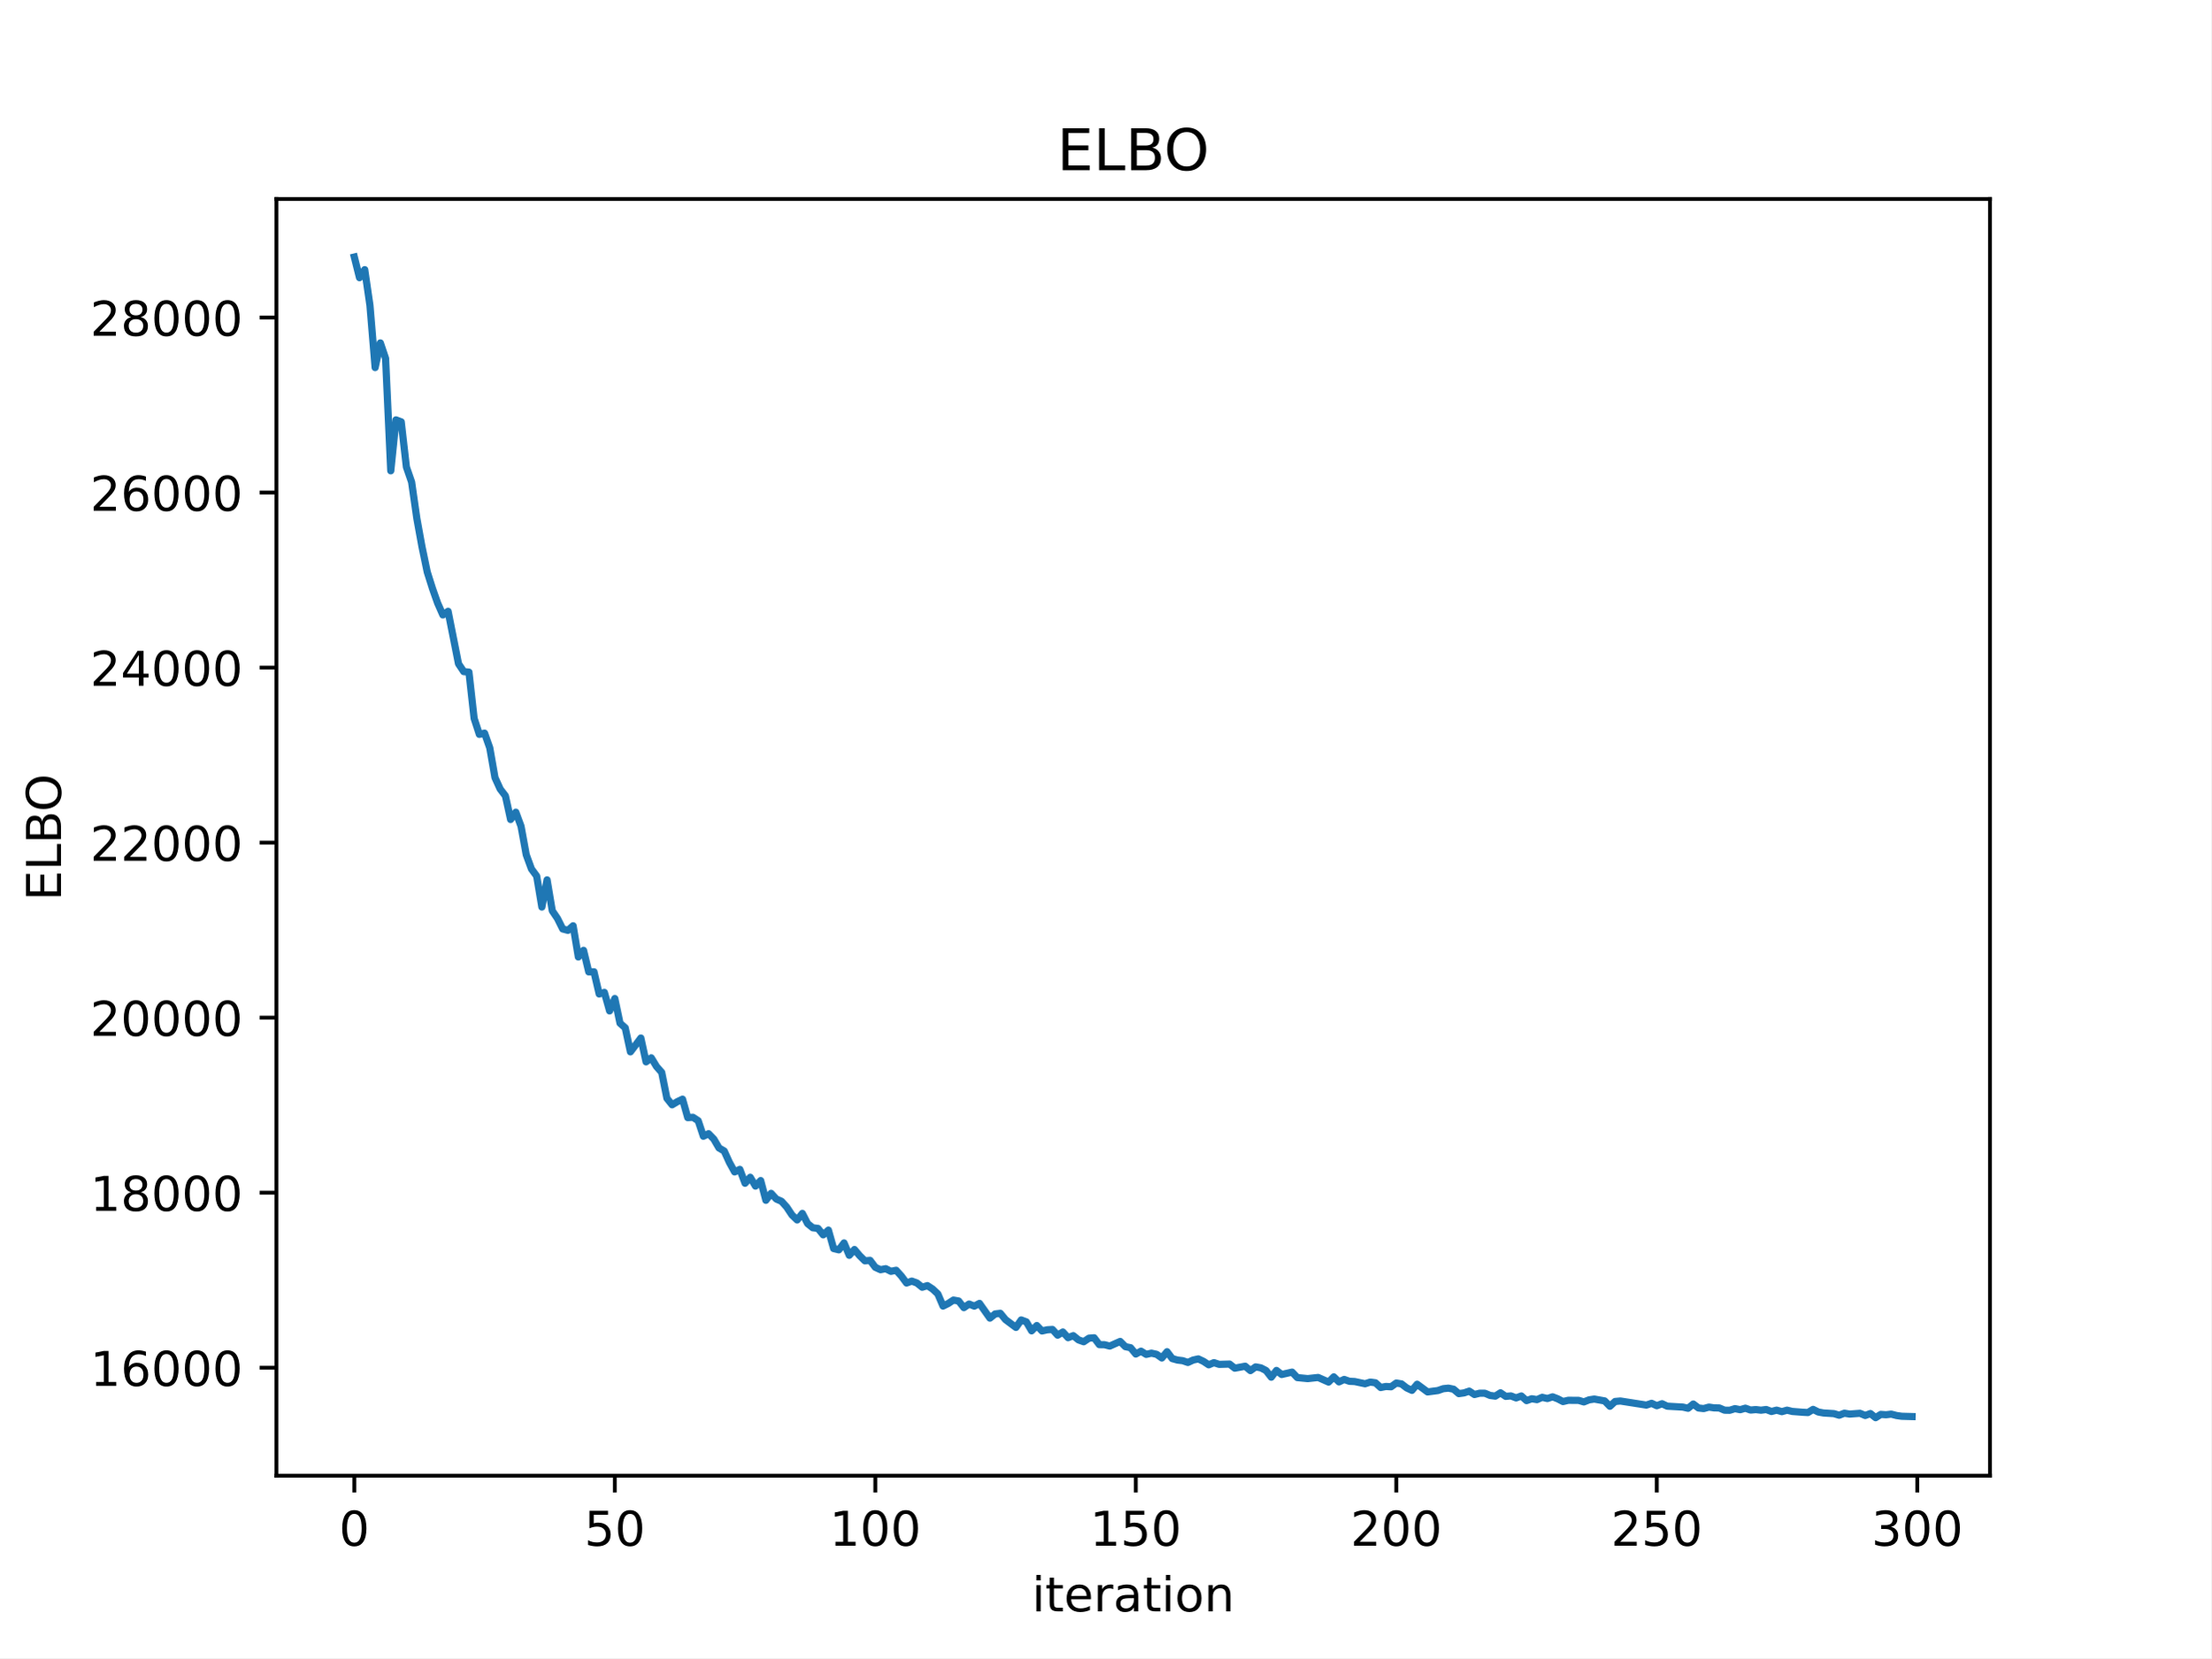
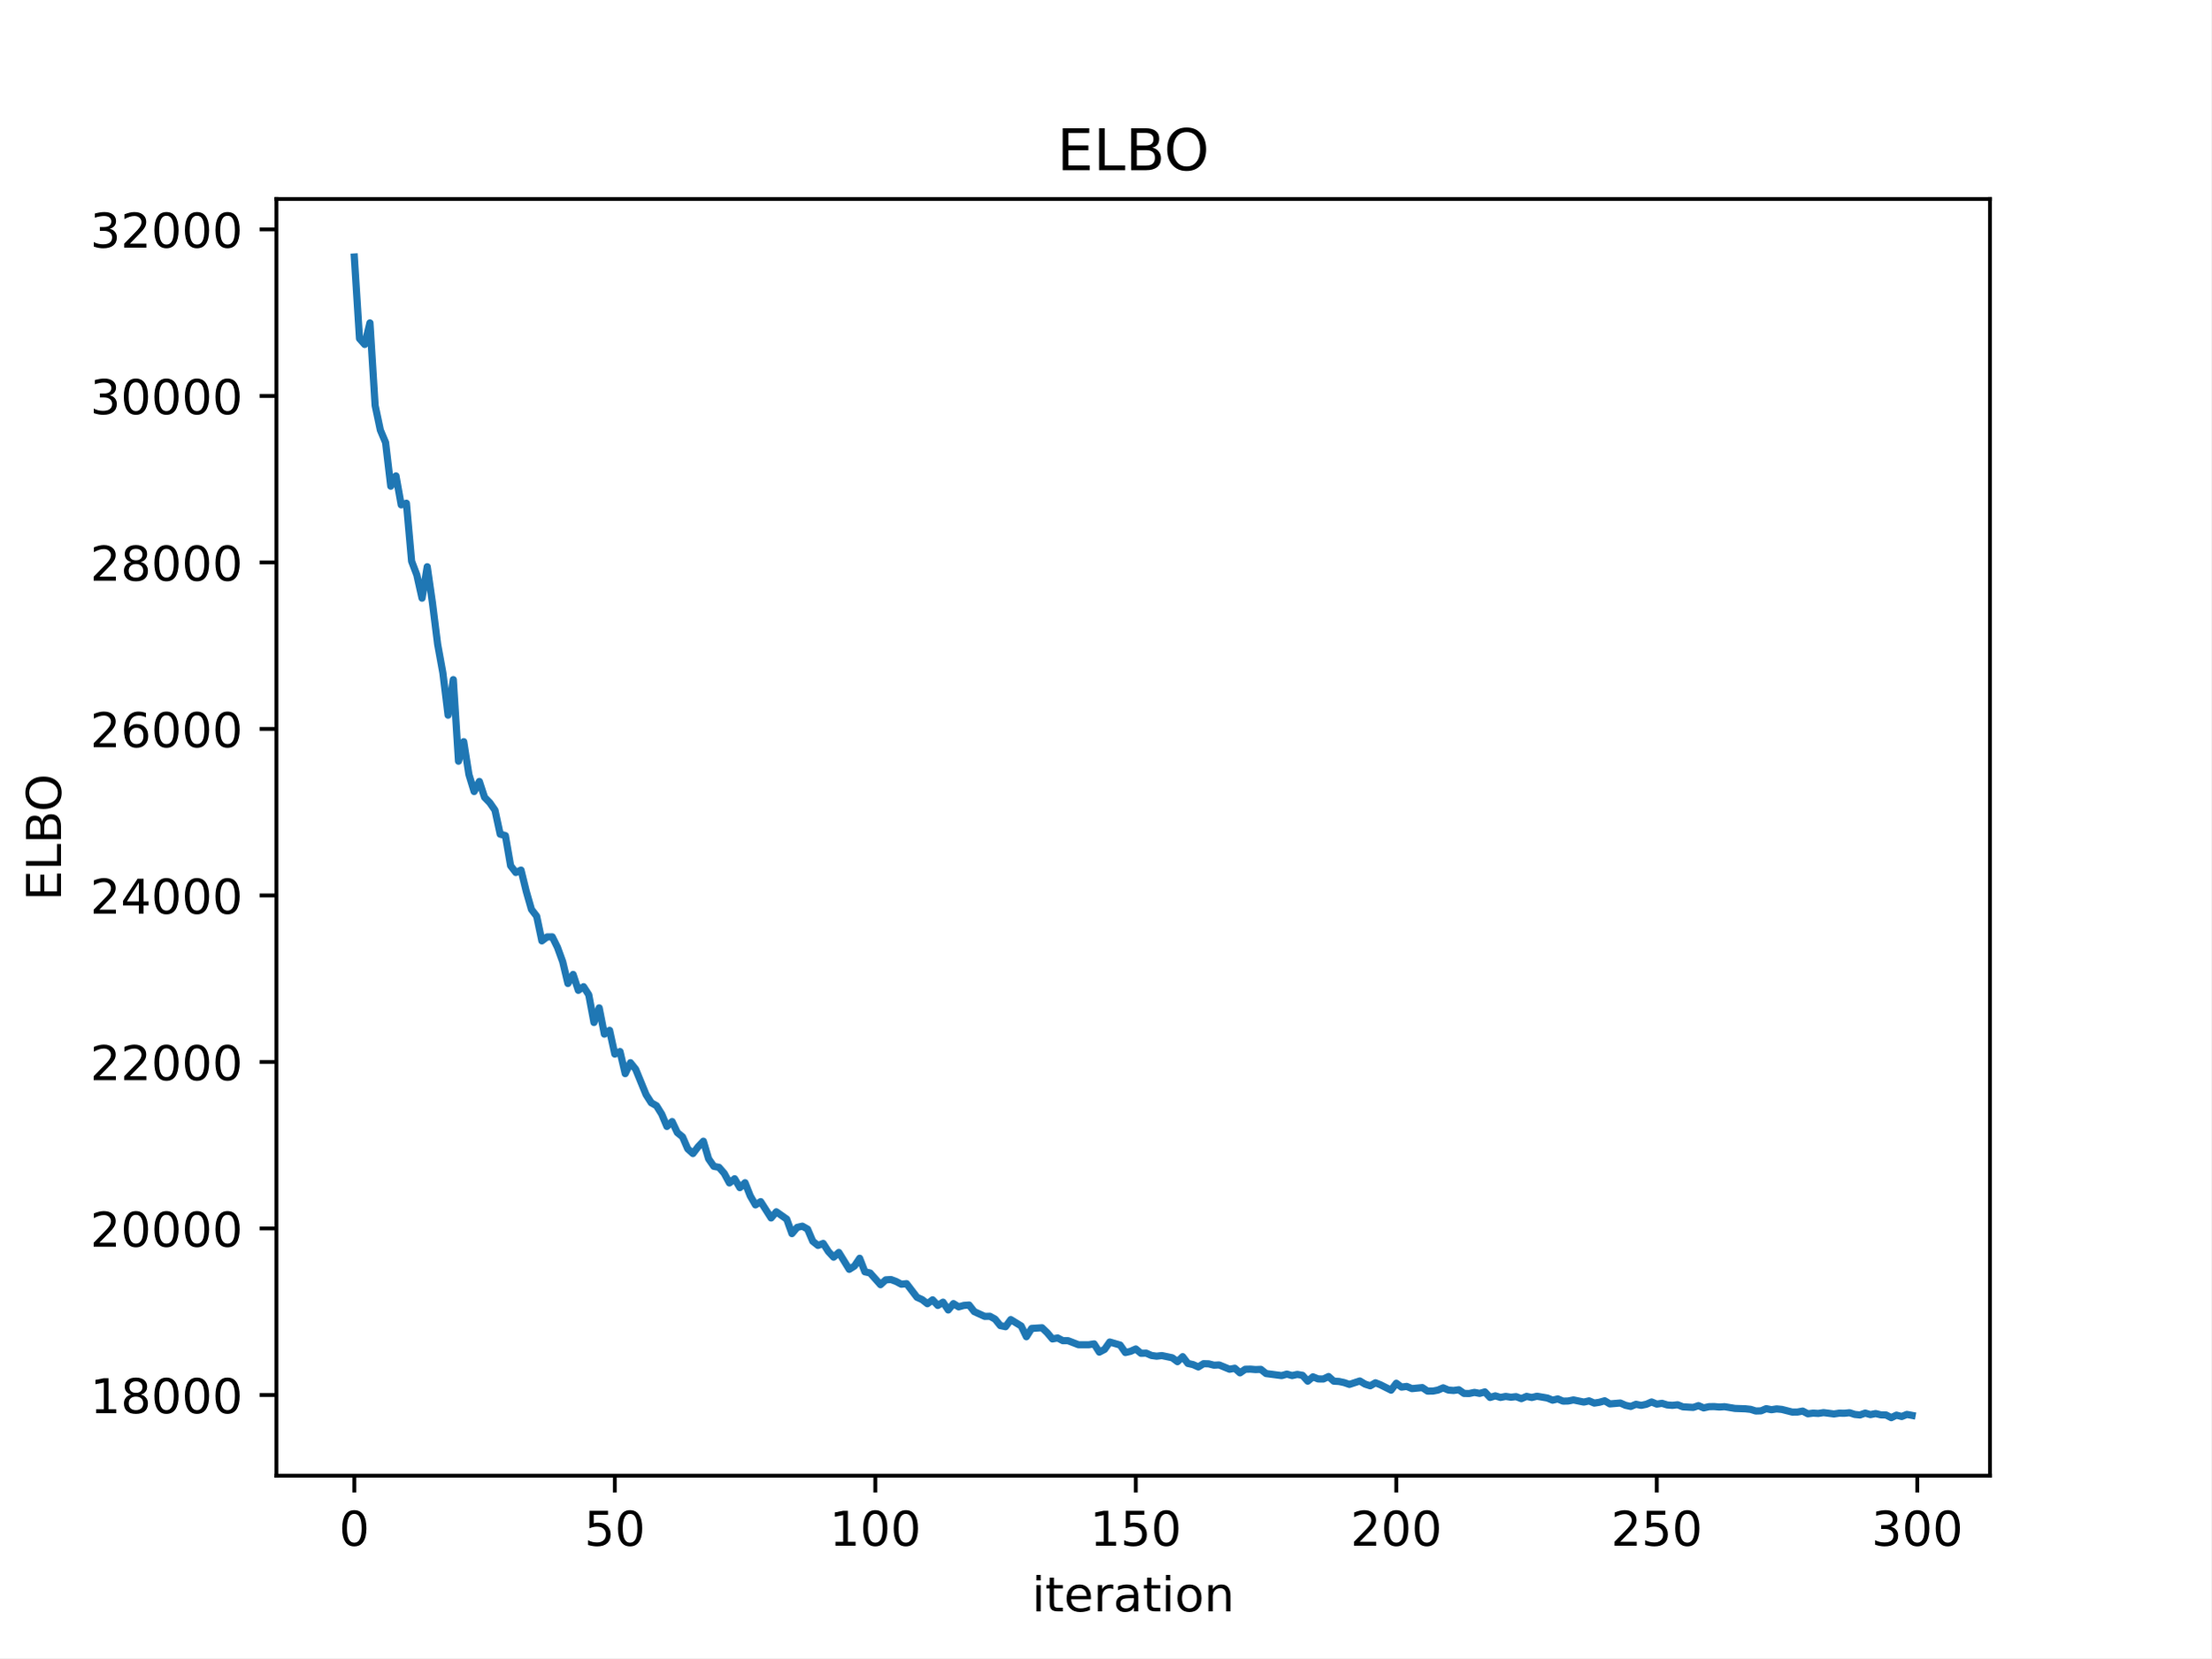
<svg xmlns="http://www.w3.org/2000/svg" xmlns:xlink="http://www.w3.org/1999/xlink" width="460.8pt" height="345.6pt" viewBox="0 0 460.8 345.6" version="1.1">
  <defs>
    <style type="text/css">*{stroke-linejoin: round; stroke-linecap: butt}</style>
  </defs>
  <g id="figure_1">
    <g id="patch_1">
      <path d="M 0 345.6  L 460.8 345.6  L 460.8 0  L 0 0  z " style="fill: #ffffff" />
    </g>
    <g id="axes_1">
      <g id="patch_2">
        <path d="M 57.6 307.584  L 414.72 307.584  L 414.72 41.472  L 57.6 41.472  z " style="fill: #ffffff" />
      </g>
      <g id="matplotlib.axis_1">
        <g id="xtick_1">
          <g id="line2d_1">
            <defs>
-               <path id="m153ab05775" d="M 0 0  L 0 3.5  " style="stroke: #000000; stroke-width: 0.8" />
+               <path id="maaac9c79ba" d="M 0 0  L 0 3.5  " style="stroke: #000000; stroke-width: 0.8" />
            </defs>
            <g>
-               <use xlink:href="#m153ab05775" x="73.833" y="307.584" style="stroke: #000000; stroke-width: 0.8" />
+               <use xlink:href="#maaac9c79ba" x="73.833" y="307.584" style="stroke: #000000; stroke-width: 0.8" />
            </g>
          </g>
          <g id="text_1">
            <g transform="translate(70.65148 322.1824) scale(0.1 -0.1)">
              <defs>
                <path id="DejaVuSans-30" d="M 2034 4250  Q 1547 4250 1301 3770  Q 1056 3291 1056 2328  Q 1056 1369 1301 889  Q 1547 409 2034 409  Q 2525 409 2770 889  Q 3016 1369 3016 2328  Q 3016 3291 2770 3770  Q 2525 4250 2034 4250  z M 2034 4750  Q 2819 4750 3233 4129  Q 3647 3509 3647 2328  Q 3647 1150 3233 529  Q 2819 -91 2034 -91  Q 1250 -91 836 529  Q 422 1150 422 2328  Q 422 3509 836 4129  Q 1250 4750 2034 4750  z " transform="scale(0.015625)" />
              </defs>
              <use xlink:href="#DejaVuSans-30" />
            </g>
          </g>
        </g>
        <g id="xtick_2">
          <g id="line2d_2">
            <g>
-               <use xlink:href="#m153ab05775" x="128.123" y="307.584" style="stroke: #000000; stroke-width: 0.8" />
+               <use xlink:href="#maaac9c79ba" x="128.123" y="307.584" style="stroke: #000000; stroke-width: 0.8" />
            </g>
          </g>
          <g id="text_2">
            <g transform="translate(121.7603 322.1824) scale(0.1 -0.1)">
              <defs>
                <path id="DejaVuSans-35" d="M 691 4666  L 3169 4666  L 3169 4134  L 1269 4134  L 1269 2991  Q 1406 3038 1543 3061  Q 1681 3084 1819 3084  Q 2600 3084 3056 2656  Q 3513 2228 3513 1497  Q 3513 744 3044 326  Q 2575 -91 1722 -91  Q 1428 -91 1123 -41  Q 819 9 494 109  L 494 744  Q 775 591 1075 516  Q 1375 441 1709 441  Q 2250 441 2565 725  Q 2881 1009 2881 1497  Q 2881 1984 2565 2268  Q 2250 2553 1709 2553  Q 1456 2553 1204 2497  Q 953 2441 691 2322  L 691 4666  z " transform="scale(0.015625)" />
              </defs>
              <use xlink:href="#DejaVuSans-35" />
              <use xlink:href="#DejaVuSans-30" transform="translate(63.62305 0)" />
            </g>
          </g>
        </g>
        <g id="xtick_3">
          <g id="line2d_3">
            <g>
-               <use xlink:href="#m153ab05775" x="182.413" y="307.584" style="stroke: #000000; stroke-width: 0.8" />
+               <use xlink:href="#maaac9c79ba" x="182.413" y="307.584" style="stroke: #000000; stroke-width: 0.8" />
            </g>
          </g>
          <g id="text_3">
            <g transform="translate(172.8691 322.1824) scale(0.1 -0.1)">
              <defs>
                <path id="DejaVuSans-31" d="M 794 531  L 1825 531  L 1825 4091  L 703 3866  L 703 4441  L 1819 4666  L 2450 4666  L 2450 531  L 3481 531  L 3481 0  L 794 0  L 794 531  z " transform="scale(0.015625)" />
              </defs>
              <use xlink:href="#DejaVuSans-31" />
              <use xlink:href="#DejaVuSans-30" transform="translate(63.62305 0)" />
              <use xlink:href="#DejaVuSans-30" transform="translate(127.2461 0)" />
            </g>
          </g>
        </g>
        <g id="xtick_4">
          <g id="line2d_4">
            <g>
-               <use xlink:href="#m153ab05775" x="236.703" y="307.584" style="stroke: #000000; stroke-width: 0.8" />
+               <use xlink:href="#maaac9c79ba" x="236.703" y="307.584" style="stroke: #000000; stroke-width: 0.8" />
            </g>
          </g>
          <g id="text_4">
            <g transform="translate(227.1592 322.1824) scale(0.1 -0.1)">
              <use xlink:href="#DejaVuSans-31" />
              <use xlink:href="#DejaVuSans-35" transform="translate(63.62305 0)" />
              <use xlink:href="#DejaVuSans-30" transform="translate(127.2461 0)" />
            </g>
          </g>
        </g>
        <g id="xtick_5">
          <g id="line2d_5">
            <g>
-               <use xlink:href="#m153ab05775" x="290.993" y="307.584" style="stroke: #000000; stroke-width: 0.8" />
+               <use xlink:href="#maaac9c79ba" x="290.993" y="307.584" style="stroke: #000000; stroke-width: 0.8" />
            </g>
          </g>
          <g id="text_5">
            <g transform="translate(281.4492 322.1824) scale(0.1 -0.1)">
              <defs>
                <path id="DejaVuSans-32" d="M 1228 531  L 3431 531  L 3431 0  L 469 0  L 469 531  Q 828 903 1448 1529  Q 2069 2156 2228 2338  Q 2531 2678 2651 2914  Q 2772 3150 2772 3378  Q 2772 3750 2511 3984  Q 2250 4219 1831 4219  Q 1534 4219 1204 4116  Q 875 4013 500 3803  L 500 4441  Q 881 4594 1212 4672  Q 1544 4750 1819 4750  Q 2544 4750 2975 4387  Q 3406 4025 3406 3419  Q 3406 3131 3298 2873  Q 3191 2616 2906 2266  Q 2828 2175 2409 1742  Q 1991 1309 1228 531  z " transform="scale(0.015625)" />
              </defs>
              <use xlink:href="#DejaVuSans-32" />
              <use xlink:href="#DejaVuSans-30" transform="translate(63.62305 0)" />
              <use xlink:href="#DejaVuSans-30" transform="translate(127.2461 0)" />
            </g>
          </g>
        </g>
        <g id="xtick_6">
          <g id="line2d_6">
            <g>
-               <use xlink:href="#m153ab05775" x="345.283" y="307.584" style="stroke: #000000; stroke-width: 0.8" />
+               <use xlink:href="#maaac9c79ba" x="345.283" y="307.584" style="stroke: #000000; stroke-width: 0.8" />
            </g>
          </g>
          <g id="text_6">
            <g transform="translate(335.7393 322.1824) scale(0.1 -0.1)">
              <use xlink:href="#DejaVuSans-32" />
              <use xlink:href="#DejaVuSans-35" transform="translate(63.62305 0)" />
              <use xlink:href="#DejaVuSans-30" transform="translate(127.2461 0)" />
            </g>
          </g>
        </g>
        <g id="xtick_7">
          <g id="line2d_7">
            <g>
-               <use xlink:href="#m153ab05775" x="399.573" y="307.584" style="stroke: #000000; stroke-width: 0.8" />
+               <use xlink:href="#maaac9c79ba" x="399.573" y="307.584" style="stroke: #000000; stroke-width: 0.8" />
            </g>
          </g>
          <g id="text_7">
            <g transform="translate(390.0293 322.1824) scale(0.1 -0.1)">
              <defs>
                <path id="DejaVuSans-33" d="M 2597 2516  Q 3050 2419 3304 2112  Q 3559 1806 3559 1356  Q 3559 666 3084 287  Q 2609 -91 1734 -91  Q 1441 -91 1130 -33  Q 819 25 488 141  L 488 750  Q 750 597 1062 519  Q 1375 441 1716 441  Q 2309 441 2620 675  Q 2931 909 2931 1356  Q 2931 1769 2642 2001  Q 2353 2234 1838 2234  L 1294 2234  L 1294 2753  L 1863 2753  Q 2328 2753 2575 2939  Q 2822 3125 2822 3475  Q 2822 3834 2567 4026  Q 2313 4219 1838 4219  Q 1578 4219 1281 4162  Q 984 4106 628 3988  L 628 4550  Q 988 4650 1302 4700  Q 1616 4750 1894 4750  Q 2613 4750 3031 4423  Q 3450 4097 3450 3541  Q 3450 3153 3228 2886  Q 3006 2619 2597 2516  z " transform="scale(0.015625)" />
              </defs>
              <use xlink:href="#DejaVuSans-33" />
              <use xlink:href="#DejaVuSans-30" transform="translate(63.62305 0)" />
              <use xlink:href="#DejaVuSans-30" transform="translate(127.2461 0)" />
            </g>
          </g>
        </g>
        <g id="text_8">
          <g transform="translate(215.0373 335.8606) scale(0.1 -0.1)">
            <defs>
              <path id="DejaVuSans-69" d="M 603 3500  L 1178 3500  L 1178 0  L 603 0  L 603 3500  z M 603 4863  L 1178 4863  L 1178 4134  L 603 4134  L 603 4863  z " transform="scale(0.015625)" />
              <path id="DejaVuSans-74" d="M 1172 4494  L 1172 3500  L 2356 3500  L 2356 3053  L 1172 3053  L 1172 1153  Q 1172 725 1289 603  Q 1406 481 1766 481  L 2356 481  L 2356 0  L 1766 0  Q 1100 0 847 248  Q 594 497 594 1153  L 594 3053  L 172 3053  L 172 3500  L 594 3500  L 594 4494  L 1172 4494  z " transform="scale(0.015625)" />
              <path id="DejaVuSans-65" d="M 3597 1894  L 3597 1613  L 953 1613  Q 991 1019 1311 708  Q 1631 397 2203 397  Q 2534 397 2845 478  Q 3156 559 3463 722  L 3463 178  Q 3153 47 2828 -22  Q 2503 -91 2169 -91  Q 1331 -91 842 396  Q 353 884 353 1716  Q 353 2575 817 3079  Q 1281 3584 2069 3584  Q 2775 3584 3186 3129  Q 3597 2675 3597 1894  z M 3022 2063  Q 3016 2534 2758 2815  Q 2500 3097 2075 3097  Q 1594 3097 1305 2825  Q 1016 2553 972 2059  L 3022 2063  z " transform="scale(0.015625)" />
              <path id="DejaVuSans-72" d="M 2631 2963  Q 2534 3019 2420 3045  Q 2306 3072 2169 3072  Q 1681 3072 1420 2755  Q 1159 2438 1159 1844  L 1159 0  L 581 0  L 581 3500  L 1159 3500  L 1159 2956  Q 1341 3275 1631 3429  Q 1922 3584 2338 3584  Q 2397 3584 2469 3576  Q 2541 3569 2628 3553  L 2631 2963  z " transform="scale(0.015625)" />
              <path id="DejaVuSans-61" d="M 2194 1759  Q 1497 1759 1228 1600  Q 959 1441 959 1056  Q 959 750 1161 570  Q 1363 391 1709 391  Q 2188 391 2477 730  Q 2766 1069 2766 1631  L 2766 1759  L 2194 1759  z M 3341 1997  L 3341 0  L 2766 0  L 2766 531  Q 2569 213 2275 61  Q 1981 -91 1556 -91  Q 1019 -91 701 211  Q 384 513 384 1019  Q 384 1609 779 1909  Q 1175 2209 1959 2209  L 2766 2209  L 2766 2266  Q 2766 2663 2505 2880  Q 2244 3097 1772 3097  Q 1472 3097 1187 3025  Q 903 2953 641 2809  L 641 3341  Q 956 3463 1253 3523  Q 1550 3584 1831 3584  Q 2591 3584 2966 3190  Q 3341 2797 3341 1997  z " transform="scale(0.015625)" />
              <path id="DejaVuSans-6f" d="M 1959 3097  Q 1497 3097 1228 2736  Q 959 2375 959 1747  Q 959 1119 1226 758  Q 1494 397 1959 397  Q 2419 397 2687 759  Q 2956 1122 2956 1747  Q 2956 2369 2687 2733  Q 2419 3097 1959 3097  z M 1959 3584  Q 2709 3584 3137 3096  Q 3566 2609 3566 1747  Q 3566 888 3137 398  Q 2709 -91 1959 -91  Q 1206 -91 779 398  Q 353 888 353 1747  Q 353 2609 779 3096  Q 1206 3584 1959 3584  z " transform="scale(0.015625)" />
              <path id="DejaVuSans-6e" d="M 3513 2113  L 3513 0  L 2938 0  L 2938 2094  Q 2938 2591 2744 2837  Q 2550 3084 2163 3084  Q 1697 3084 1428 2787  Q 1159 2491 1159 1978  L 1159 0  L 581 0  L 581 3500  L 1159 3500  L 1159 2956  Q 1366 3272 1645 3428  Q 1925 3584 2291 3584  Q 2894 3584 3203 3211  Q 3513 2838 3513 2113  z " transform="scale(0.015625)" />
            </defs>
            <use xlink:href="#DejaVuSans-69" />
            <use xlink:href="#DejaVuSans-74" transform="translate(27.7832 0)" />
            <use xlink:href="#DejaVuSans-65" transform="translate(66.99219 0)" />
            <use xlink:href="#DejaVuSans-72" transform="translate(128.5156 0)" />
            <use xlink:href="#DejaVuSans-61" transform="translate(169.6289 0)" />
            <use xlink:href="#DejaVuSans-74" transform="translate(230.9082 0)" />
            <use xlink:href="#DejaVuSans-69" transform="translate(270.1172 0)" />
            <use xlink:href="#DejaVuSans-6f" transform="translate(297.9004 0)" />
            <use xlink:href="#DejaVuSans-6e" transform="translate(359.082 0)" />
          </g>
        </g>
      </g>
      <g id="matplotlib.axis_2">
        <g id="ytick_1">
          <g id="line2d_8">
            <defs>
-               <path id="md182353253" d="M 0 0  L -3.5 0  " style="stroke: #000000; stroke-width: 0.8" />
+               <path id="me47d773e13" d="M 0 0  L -3.5 0  " style="stroke: #000000; stroke-width: 0.8" />
            </defs>
            <g>
-               <use xlink:href="#md182353253" x="57.6" y="285.071" style="stroke: #000000; stroke-width: 0.8" />
+               <use xlink:href="#me47d773e13" x="57.6" y="290.761" style="stroke: #000000; stroke-width: 0.8" />
            </g>
          </g>
          <g id="text_9">
-             <g transform="translate(18.7875 288.8707) scale(0.1 -0.1)">
-               <defs>
-                 <path id="DejaVuSans-36" d="M 2113 2584  Q 1688 2584 1439 2293  Q 1191 2003 1191 1497  Q 1191 994 1439 701  Q 1688 409 2113 409  Q 2538 409 2786 701  Q 3034 994 3034 1497  Q 3034 2003 2786 2293  Q 2538 2584 2113 2584  z M 3366 4563  L 3366 3988  Q 3128 4100 2886 4159  Q 2644 4219 2406 4219  Q 1781 4219 1451 3797  Q 1122 3375 1075 2522  Q 1259 2794 1537 2939  Q 1816 3084 2150 3084  Q 2853 3084 3261 2657  Q 3669 2231 3669 1497  Q 3669 778 3244 343  Q 2819 -91 2113 -91  Q 1303 -91 875 529  Q 447 1150 447 2328  Q 447 3434 972 4092  Q 1497 4750 2381 4750  Q 2619 4750 2861 4703  Q 3103 4656 3366 4563  z " transform="scale(0.015625)" />
+             <g transform="translate(18.7875 294.5606) scale(0.1 -0.1)">
+               <defs>
+                 <path id="DejaVuSans-38" d="M 2034 2216  Q 1584 2216 1326 1975  Q 1069 1734 1069 1313  Q 1069 891 1326 650  Q 1584 409 2034 409  Q 2484 409 2743 651  Q 3003 894 3003 1313  Q 3003 1734 2745 1975  Q 2488 2216 2034 2216  z M 1403 2484  Q 997 2584 770 2862  Q 544 3141 544 3541  Q 544 4100 942 4425  Q 1341 4750 2034 4750  Q 2731 4750 3128 4425  Q 3525 4100 3525 3541  Q 3525 3141 3298 2862  Q 3072 2584 2669 2484  Q 3125 2378 3379 2068  Q 3634 1759 3634 1313  Q 3634 634 3220 271  Q 2806 -91 2034 -91  Q 1263 -91 848 271  Q 434 634 434 1313  Q 434 1759 690 2068  Q 947 2378 1403 2484  z M 1172 3481  Q 1172 3119 1398 2916  Q 1625 2713 2034 2713  Q 2441 2713 2670 2916  Q 2900 3119 2900 3481  Q 2900 3844 2670 4047  Q 2441 4250 2034 4250  Q 1625 4250 1398 4047  Q 1172 3844 1172 3481  z " transform="scale(0.015625)" />
              </defs>
              <use xlink:href="#DejaVuSans-31" />
-               <use xlink:href="#DejaVuSans-36" transform="translate(63.62305 0)" />
+               <use xlink:href="#DejaVuSans-38" transform="translate(63.62305 0)" />
              <use xlink:href="#DejaVuSans-30" transform="translate(127.2461 0)" />
              <use xlink:href="#DejaVuSans-30" transform="translate(190.8691 0)" />
              <use xlink:href="#DejaVuSans-30" transform="translate(254.4922 0)" />
            </g>
          </g>
        </g>
        <g id="ytick_2">
          <g id="line2d_9">
            <g>
-               <use xlink:href="#md182353253" x="57.6" y="248.588" style="stroke: #000000; stroke-width: 0.8" />
+               <use xlink:href="#me47d773e13" x="57.6" y="256.054" style="stroke: #000000; stroke-width: 0.8" />
            </g>
          </g>
          <g id="text_10">
-             <g transform="translate(18.7875 252.3875) scale(0.1 -0.1)">
-               <defs>
-                 <path id="DejaVuSans-38" d="M 2034 2216  Q 1584 2216 1326 1975  Q 1069 1734 1069 1313  Q 1069 891 1326 650  Q 1584 409 2034 409  Q 2484 409 2743 651  Q 3003 894 3003 1313  Q 3003 1734 2745 1975  Q 2488 2216 2034 2216  z M 1403 2484  Q 997 2584 770 2862  Q 544 3141 544 3541  Q 544 4100 942 4425  Q 1341 4750 2034 4750  Q 2731 4750 3128 4425  Q 3525 4100 3525 3541  Q 3525 3141 3298 2862  Q 3072 2584 2669 2484  Q 3125 2378 3379 2068  Q 3634 1759 3634 1313  Q 3634 634 3220 271  Q 2806 -91 2034 -91  Q 1263 -91 848 271  Q 434 634 434 1313  Q 434 1759 690 2068  Q 947 2378 1403 2484  z M 1172 3481  Q 1172 3119 1398 2916  Q 1625 2713 2034 2713  Q 2441 2713 2670 2916  Q 2900 3119 2900 3481  Q 2900 3844 2670 4047  Q 2441 4250 2034 4250  Q 1625 4250 1398 4047  Q 1172 3844 1172 3481  z " transform="scale(0.015625)" />
-               </defs>
-               <use xlink:href="#DejaVuSans-31" />
-               <use xlink:href="#DejaVuSans-38" transform="translate(63.62305 0)" />
+             <g transform="translate(18.7875 259.853) scale(0.1 -0.1)">
+               <use xlink:href="#DejaVuSans-32" />
+               <use xlink:href="#DejaVuSans-30" transform="translate(63.62305 0)" />
              <use xlink:href="#DejaVuSans-30" transform="translate(127.2461 0)" />
              <use xlink:href="#DejaVuSans-30" transform="translate(190.8691 0)" />
              <use xlink:href="#DejaVuSans-30" transform="translate(254.4922 0)" />
            </g>
          </g>
        </g>
        <g id="ytick_3">
          <g id="line2d_10">
            <g>
-               <use xlink:href="#md182353253" x="57.6" y="212.105" style="stroke: #000000; stroke-width: 0.8" />
+               <use xlink:href="#me47d773e13" x="57.6" y="221.346" style="stroke: #000000; stroke-width: 0.8" />
            </g>
          </g>
          <g id="text_11">
-             <g transform="translate(18.7875 215.9043) scale(0.1 -0.1)">
-               <use xlink:href="#DejaVuSans-32" />
-               <use xlink:href="#DejaVuSans-30" transform="translate(63.62305 0)" />
+             <g transform="translate(18.7875 225.1455) scale(0.1 -0.1)">
+               <use xlink:href="#DejaVuSans-32" />
+               <use xlink:href="#DejaVuSans-32" transform="translate(63.62305 0)" />
              <use xlink:href="#DejaVuSans-30" transform="translate(127.2461 0)" />
              <use xlink:href="#DejaVuSans-30" transform="translate(190.8691 0)" />
              <use xlink:href="#DejaVuSans-30" transform="translate(254.4922 0)" />
            </g>
          </g>
        </g>
        <g id="ytick_4">
          <g id="line2d_11">
            <g>
-               <use xlink:href="#md182353253" x="57.6" y="175.622" style="stroke: #000000; stroke-width: 0.8" />
+               <use xlink:href="#me47d773e13" x="57.6" y="186.639" style="stroke: #000000; stroke-width: 0.8" />
            </g>
          </g>
          <g id="text_12">
-             <g transform="translate(18.7875 179.4211) scale(0.1 -0.1)">
-               <use xlink:href="#DejaVuSans-32" />
-               <use xlink:href="#DejaVuSans-32" transform="translate(63.62305 0)" />
+             <g transform="translate(18.7875 190.4379) scale(0.1 -0.1)">
+               <defs>
+                 <path id="DejaVuSans-34" d="M 2419 4116  L 825 1625  L 2419 1625  L 2419 4116  z M 2253 4666  L 3047 4666  L 3047 1625  L 3713 1625  L 3713 1100  L 3047 1100  L 3047 0  L 2419 0  L 2419 1100  L 313 1100  L 313 1709  L 2253 4666  z " transform="scale(0.015625)" />
+               </defs>
+               <use xlink:href="#DejaVuSans-32" />
+               <use xlink:href="#DejaVuSans-34" transform="translate(63.62305 0)" />
              <use xlink:href="#DejaVuSans-30" transform="translate(127.2461 0)" />
              <use xlink:href="#DejaVuSans-30" transform="translate(190.8691 0)" />
              <use xlink:href="#DejaVuSans-30" transform="translate(254.4922 0)" />
            </g>
          </g>
        </g>
        <g id="ytick_5">
          <g id="line2d_12">
            <g>
-               <use xlink:href="#md182353253" x="57.6" y="139.139" style="stroke: #000000; stroke-width: 0.8" />
+               <use xlink:href="#me47d773e13" x="57.6" y="151.931" style="stroke: #000000; stroke-width: 0.8" />
            </g>
          </g>
          <g id="text_13">
-             <g transform="translate(18.7875 142.9379) scale(0.1 -0.1)">
-               <defs>
-                 <path id="DejaVuSans-34" d="M 2419 4116  L 825 1625  L 2419 1625  L 2419 4116  z M 2253 4666  L 3047 4666  L 3047 1625  L 3713 1625  L 3713 1100  L 3047 1100  L 3047 0  L 2419 0  L 2419 1100  L 313 1100  L 313 1709  L 2253 4666  z " transform="scale(0.015625)" />
-               </defs>
-               <use xlink:href="#DejaVuSans-32" />
-               <use xlink:href="#DejaVuSans-34" transform="translate(63.62305 0)" />
+             <g transform="translate(18.7875 155.7304) scale(0.1 -0.1)">
+               <defs>
+                 <path id="DejaVuSans-36" d="M 2113 2584  Q 1688 2584 1439 2293  Q 1191 2003 1191 1497  Q 1191 994 1439 701  Q 1688 409 2113 409  Q 2538 409 2786 701  Q 3034 994 3034 1497  Q 3034 2003 2786 2293  Q 2538 2584 2113 2584  z M 3366 4563  L 3366 3988  Q 3128 4100 2886 4159  Q 2644 4219 2406 4219  Q 1781 4219 1451 3797  Q 1122 3375 1075 2522  Q 1259 2794 1537 2939  Q 1816 3084 2150 3084  Q 2853 3084 3261 2657  Q 3669 2231 3669 1497  Q 3669 778 3244 343  Q 2819 -91 2113 -91  Q 1303 -91 875 529  Q 447 1150 447 2328  Q 447 3434 972 4092  Q 1497 4750 2381 4750  Q 2619 4750 2861 4703  Q 3103 4656 3366 4563  z " transform="scale(0.015625)" />
+               </defs>
+               <use xlink:href="#DejaVuSans-32" />
+               <use xlink:href="#DejaVuSans-36" transform="translate(63.62305 0)" />
              <use xlink:href="#DejaVuSans-30" transform="translate(127.2461 0)" />
              <use xlink:href="#DejaVuSans-30" transform="translate(190.8691 0)" />
              <use xlink:href="#DejaVuSans-30" transform="translate(254.4922 0)" />
            </g>
          </g>
        </g>
        <g id="ytick_6">
          <g id="line2d_13">
            <g>
-               <use xlink:href="#md182353253" x="57.6" y="102.655" style="stroke: #000000; stroke-width: 0.8" />
+               <use xlink:href="#me47d773e13" x="57.6" y="117.224" style="stroke: #000000; stroke-width: 0.8" />
            </g>
          </g>
          <g id="text_14">
-             <g transform="translate(18.7875 106.4547) scale(0.1 -0.1)">
-               <use xlink:href="#DejaVuSans-32" />
-               <use xlink:href="#DejaVuSans-36" transform="translate(63.62305 0)" />
+             <g transform="translate(18.7875 121.0228) scale(0.1 -0.1)">
+               <use xlink:href="#DejaVuSans-32" />
+               <use xlink:href="#DejaVuSans-38" transform="translate(63.62305 0)" />
              <use xlink:href="#DejaVuSans-30" transform="translate(127.2461 0)" />
              <use xlink:href="#DejaVuSans-30" transform="translate(190.8691 0)" />
              <use xlink:href="#DejaVuSans-30" transform="translate(254.4922 0)" />
            </g>
          </g>
        </g>
        <g id="ytick_7">
          <g id="line2d_14">
            <g>
-               <use xlink:href="#md182353253" x="57.6" y="66.172" style="stroke: #000000; stroke-width: 0.8" />
+               <use xlink:href="#me47d773e13" x="57.6" y="82.516" style="stroke: #000000; stroke-width: 0.8" />
            </g>
          </g>
          <g id="text_15">
-             <g transform="translate(18.7875 69.97146) scale(0.1 -0.1)">
-               <use xlink:href="#DejaVuSans-32" />
-               <use xlink:href="#DejaVuSans-38" transform="translate(63.62305 0)" />
-               <use xlink:href="#DejaVuSans-30" transform="translate(127.2461 0)" />
-               <use xlink:href="#DejaVuSans-30" transform="translate(190.8691 0)" />
-               <use xlink:href="#DejaVuSans-30" transform="translate(254.4922 0)" />
-             </g>
-           </g>
-         </g>
-         <g id="text_16">
+             <g transform="translate(18.7875 86.31531) scale(0.1 -0.1)">
+               <use xlink:href="#DejaVuSans-33" />
+               <use xlink:href="#DejaVuSans-30" transform="translate(63.62305 0)" />
+               <use xlink:href="#DejaVuSans-30" transform="translate(127.2461 0)" />
+               <use xlink:href="#DejaVuSans-30" transform="translate(190.8691 0)" />
+               <use xlink:href="#DejaVuSans-30" transform="translate(254.4922 0)" />
+             </g>
+           </g>
+         </g>
+         <g id="ytick_8">
+           <g id="line2d_15">
+             <g>
+               <use xlink:href="#me47d773e13" x="57.6" y="47.809" style="stroke: #000000; stroke-width: 0.8" />
+             </g>
+           </g>
+           <g id="text_16">
+             <g transform="translate(18.7875 51.60777) scale(0.1 -0.1)">
+               <use xlink:href="#DejaVuSans-33" />
+               <use xlink:href="#DejaVuSans-32" transform="translate(63.62305 0)" />
+               <use xlink:href="#DejaVuSans-30" transform="translate(127.2461 0)" />
+               <use xlink:href="#DejaVuSans-30" transform="translate(190.8691 0)" />
+               <use xlink:href="#DejaVuSans-30" transform="translate(254.4922 0)" />
+             </g>
+           </g>
+         </g>
+         <g id="text_17">
          <g transform="translate(12.70781 187.7522) rotate(-90) scale(0.1 -0.1)">
            <defs>
              <path id="DejaVuSans-45" d="M 628 4666  L 3578 4666  L 3578 4134  L 1259 4134  L 1259 2753  L 3481 2753  L 3481 2222  L 1259 2222  L 1259 531  L 3634 531  L 3634 0  L 628 0  L 628 4666  z " transform="scale(0.015625)" />
              <path id="DejaVuSans-4c" d="M 628 4666  L 1259 4666  L 1259 531  L 3531 531  L 3531 0  L 628 0  L 628 4666  z " transform="scale(0.015625)" />
              <path id="DejaVuSans-42" d="M 1259 2228  L 1259 519  L 2272 519  Q 2781 519 3026 730  Q 3272 941 3272 1375  Q 3272 1813 3026 2020  Q 2781 2228 2272 2228  L 1259 2228  z M 1259 4147  L 1259 2741  L 2194 2741  Q 2656 2741 2882 2914  Q 3109 3088 3109 3444  Q 3109 3797 2882 3972  Q 2656 4147 2194 4147  L 1259 4147  z M 628 4666  L 2241 4666  Q 2963 4666 3353 4366  Q 3744 4066 3744 3513  Q 3744 3084 3544 2831  Q 3344 2578 2956 2516  Q 3422 2416 3680 2098  Q 3938 1781 3938 1306  Q 3938 681 3513 340  Q 3088 0 2303 0  L 628 0  L 628 4666  z " transform="scale(0.015625)" />
              <path id="DejaVuSans-4f" d="M 2522 4238  Q 1834 4238 1429 3725  Q 1025 3213 1025 2328  Q 1025 1447 1429 934  Q 1834 422 2522 422  Q 3209 422 3611 934  Q 4013 1447 4013 2328  Q 4013 3213 3611 3725  Q 3209 4238 2522 4238  z M 2522 4750  Q 3503 4750 4090 4092  Q 4678 3434 4678 2328  Q 4678 1225 4090 567  Q 3503 -91 2522 -91  Q 1538 -91 948 565  Q 359 1222 359 2328  Q 359 3434 948 4092  Q 1538 4750 2522 4750  z " transform="scale(0.015625)" />
            </defs>
            <use xlink:href="#DejaVuSans-45" />
            <use xlink:href="#DejaVuSans-4c" transform="translate(63.18359 0)" />
            <use xlink:href="#DejaVuSans-42" transform="translate(118.8965 0)" />
            <use xlink:href="#DejaVuSans-4f" transform="translate(185.75 0)" />
          </g>
        </g>
      </g>
-       <g id="line2d_15">
-         <path d="M 73.833 53.568  L 74.919 57.873  L 76.004 56.199  L 77.09 63.643  L 78.176 76.605  L 79.262 71.471  L 80.348 74.703  L 81.433 98.125  L 82.519 87.51  L 83.605 87.917  L 84.691 97.347  L 85.777 100.475  L 86.862 108.053  L 87.948 114.012  L 89.034 119.217  L 90.12 122.657  L 91.206 125.726  L 92.291 128.171  L 93.377 127.411  L 95.549 138.348  L 96.635 139.979  L 97.72 140.087  L 98.806 149.739  L 99.892 153.061  L 100.978 152.809  L 102.064 155.876  L 103.149 162.073  L 104.235 164.462  L 105.321 165.872  L 106.407 170.808  L 107.493 169.286  L 108.578 172.215  L 109.664 178.15  L 110.75 181.122  L 111.836 182.589  L 112.922 189.056  L 114.007 183.393  L 115.093 189.84  L 116.179 191.444  L 117.265 193.625  L 118.351 193.915  L 119.436 192.962  L 120.522 199.465  L 121.608 198.083  L 122.694 202.573  L 123.78 202.55  L 124.865 207.171  L 125.951 206.846  L 127.037 210.706  L 128.123 208.127  L 129.209 213.269  L 130.294 214.228  L 131.38 219.24  L 133.552 216.359  L 134.638 221.326  L 135.723 220.488  L 136.809 222.286  L 137.895 223.522  L 138.981 228.924  L 140.067 230.276  L 141.152 229.625  L 142.238 229.109  L 143.324 232.951  L 144.41 232.882  L 145.496 233.589  L 146.581 236.835  L 147.667 236.301  L 148.753 237.416  L 149.839 239.276  L 150.925 239.908  L 152.01 242.297  L 153.096 244.265  L 154.182 243.736  L 155.268 246.632  L 156.354 245.381  L 157.439 247.221  L 158.525 246.072  L 159.611 250.182  L 160.697 248.73  L 161.783 249.917  L 162.868 250.387  L 163.954 251.597  L 165.04 253.235  L 166.126 254.284  L 167.212 252.915  L 168.297 255.031  L 169.383 255.91  L 170.469 256.043  L 171.555 257.385  L 172.641 256.399  L 173.726 260.238  L 174.812 260.509  L 175.898 259.07  L 176.984 261.647  L 178.07 260.442  L 179.155 261.725  L 180.241 262.796  L 181.327 262.706  L 182.413 264.149  L 183.499 264.649  L 184.584 264.434  L 185.67 264.989  L 186.756 264.763  L 187.842 265.965  L 188.928 267.426  L 190.013 267.028  L 191.099 267.424  L 192.185 268.305  L 193.271 267.963  L 194.357 268.675  L 195.442 269.688  L 196.528 272.231  L 197.614 271.691  L 198.7 270.975  L 199.786 271.174  L 200.871 272.557  L 201.957 271.806  L 203.043 272.245  L 204.129 271.674  L 206.3 274.744  L 207.386 273.87  L 208.472 273.74  L 209.558 275.061  L 211.729 276.681  L 212.815 275.121  L 213.901 275.528  L 214.987 277.387  L 216.073 276.285  L 217.158 277.419  L 218.244 277.171  L 219.33 277.101  L 220.416 278.301  L 221.502 277.632  L 222.587 278.818  L 223.673 278.395  L 224.759 279.275  L 225.845 279.665  L 226.931 278.926  L 228.016 278.832  L 229.102 280.268  L 230.188 280.282  L 231.274 280.569  L 233.445 279.601  L 234.531 280.687  L 235.617 280.91  L 236.703 282.223  L 237.789 281.631  L 238.875 282.299  L 239.96 282.043  L 241.046 282.284  L 242.132 283.052  L 243.218 281.74  L 244.304 283.179  L 245.389 283.483  L 246.475 283.61  L 247.561 283.983  L 248.647 283.479  L 249.733 283.241  L 250.818 283.755  L 251.904 284.474  L 252.99 284.018  L 254.076 284.383  L 256.247 284.319  L 257.333 285.177  L 259.505 284.764  L 260.591 285.68  L 261.676 284.903  L 262.762 285.105  L 263.848 285.66  L 264.934 287.053  L 266.02 285.643  L 267.105 286.495  L 269.277 285.995  L 270.363 287.135  L 272.534 287.348  L 274.706 287.108  L 276.878 288.074  L 277.963 286.982  L 279.049 288.035  L 280.135 287.522  L 281.221 287.913  L 282.307 287.96  L 284.478 288.422  L 285.564 288.074  L 286.65 288.219  L 287.736 289.208  L 288.821 288.984  L 289.907 289.049  L 290.993 288.268  L 292.079 288.45  L 293.165 289.292  L 294.25 289.798  L 295.336 288.518  L 297.508 290.123  L 299.679 289.834  L 300.765 289.454  L 301.851 289.337  L 302.937 289.561  L 304.023 290.478  L 305.108 290.324  L 306.194 289.955  L 307.28 290.667  L 308.366 290.391  L 309.452 290.393  L 310.537 290.859  L 311.623 291.004  L 312.709 290.305  L 313.795 291.052  L 314.881 290.956  L 315.966 291.377  L 317.052 290.966  L 318.138 291.934  L 319.224 291.544  L 320.31 291.73  L 321.395 291.249  L 322.481 291.504  L 323.567 291.142  L 324.653 291.567  L 325.739 292.129  L 326.824 291.866  L 328.996 291.881  L 330.082 292.207  L 331.168 291.772  L 332.253 291.609  L 334.425 292  L 335.511 293.116  L 336.597 292.113  L 337.682 292.014  L 343.111 292.872  L 344.197 292.499  L 345.283 293.002  L 346.369 292.583  L 347.455 293.097  L 350.712 293.282  L 351.798 293.531  L 352.884 292.646  L 353.969 293.47  L 355.055 293.593  L 356.141 293.284  L 357.227 293.446  L 358.313 293.465  L 359.398 293.931  L 360.484 293.95  L 361.57 293.604  L 362.656 293.828  L 363.742 293.51  L 364.827 293.903  L 365.913 293.803  L 366.999 293.932  L 368.085 293.788  L 369.171 294.203  L 370.256 293.923  L 371.342 294.237  L 372.428 293.927  L 373.514 294.195  L 375.685 294.363  L 376.771 294.426  L 377.857 293.763  L 378.943 294.313  L 380.029 294.514  L 382.2 294.649  L 383.286 294.98  L 384.372 294.559  L 385.458 294.739  L 387.629 294.579  L 388.715 295.033  L 389.801 294.63  L 390.887 295.488  L 391.972 294.803  L 393.058 294.88  L 394.144 294.75  L 395.23 295.038  L 396.316 295.195  L 398.487 295.255  L 398.487 295.255  " clip-path="url(#p72ee211390)" style="fill: none; stroke: #1f77b4; stroke-width: 1.5; stroke-linecap: square" />
+       <g id="line2d_16">
+         <path d="M 73.833 53.568  L 74.919 70.569  L 76.004 71.793  L 77.09 67.3  L 78.176 84.523  L 79.262 89.639  L 80.348 92.232  L 81.433 101.33  L 82.519 99.188  L 83.605 105.219  L 84.691 104.885  L 85.777 116.979  L 86.862 119.839  L 87.948 124.674  L 89.034 118.121  L 90.12 125.678  L 91.206 134.322  L 92.291 140.253  L 93.377 149.058  L 94.463 141.656  L 95.549 158.656  L 96.635 154.586  L 97.72 161.447  L 98.806 164.977  L 99.892 162.877  L 100.978 166.184  L 102.064 167.297  L 103.149 168.87  L 104.235 173.868  L 105.321 174.166  L 106.407 180.441  L 107.493 181.853  L 108.578 181.354  L 109.664 185.764  L 110.75 189.554  L 111.836 190.962  L 112.922 196.106  L 114.007 195.287  L 115.093 195.272  L 116.179 197.472  L 117.265 200.464  L 118.351 204.99  L 119.436 203.106  L 120.522 206.415  L 121.608 205.659  L 122.694 207.341  L 123.78 213.122  L 124.865 210.075  L 125.951 215.546  L 127.037 214.757  L 128.123 219.709  L 129.209 219.182  L 130.294 223.782  L 131.38 221.5  L 132.466 222.856  L 134.638 228.155  L 135.723 229.858  L 136.809 230.466  L 137.895 232.218  L 138.981 234.789  L 140.067 233.773  L 141.152 236.069  L 142.238 236.955  L 143.324 239.457  L 144.41 240.441  L 145.496 239.01  L 146.581 237.865  L 147.667 241.533  L 148.753 243.1  L 149.839 243.312  L 150.925 244.561  L 152.01 246.567  L 153.096 245.692  L 154.182 247.544  L 155.268 246.52  L 156.354 249.264  L 157.439 251.143  L 158.525 250.464  L 160.697 253.865  L 161.783 252.581  L 163.954 254.109  L 165.04 257.125  L 166.126 255.832  L 167.212 255.58  L 168.297 256.186  L 169.383 258.728  L 170.469 259.589  L 171.555 259.175  L 172.641 260.866  L 173.726 262.036  L 174.812 261.049  L 176.984 264.572  L 178.07 263.888  L 179.155 262.268  L 180.241 265.086  L 181.327 265.331  L 183.499 267.773  L 184.584 266.771  L 185.67 266.699  L 186.756 267.106  L 187.842 267.678  L 188.928 267.556  L 191.099 270.395  L 192.185 270.888  L 193.271 271.74  L 194.357 270.927  L 195.442 272.102  L 196.528 271.419  L 197.614 273.042  L 198.7 271.721  L 199.786 272.395  L 200.871 272.095  L 201.957 272.01  L 203.043 273.395  L 205.215 274.377  L 206.3 274.354  L 207.386 274.958  L 208.472 276.3  L 209.558 276.528  L 210.644 275.05  L 212.815 276.378  L 213.901 278.62  L 214.987 276.894  L 217.158 276.751  L 218.244 277.787  L 219.33 279.076  L 220.416 278.873  L 221.502 279.443  L 222.587 279.446  L 224.759 280.291  L 226.931 280.287  L 228.016 280.112  L 229.102 281.83  L 230.188 281.26  L 231.274 279.724  L 233.445 280.358  L 234.531 281.916  L 235.617 281.662  L 236.703 281.173  L 237.789 282.078  L 238.875 282.039  L 239.96 282.525  L 241.046 282.678  L 242.132 282.547  L 244.304 283.012  L 245.389 283.819  L 246.475 282.777  L 247.561 284.187  L 248.647 284.434  L 249.733 284.92  L 250.818 284.241  L 251.904 284.271  L 252.99 284.556  L 254.076 284.499  L 256.247 285.396  L 257.333 285.186  L 258.419 286.153  L 259.505 285.4  L 260.591 285.375  L 261.676 285.461  L 262.762 285.417  L 263.848 286.294  L 267.105 286.725  L 268.191 286.411  L 269.277 286.718  L 270.363 286.473  L 271.449 286.667  L 272.534 287.885  L 273.62 286.974  L 274.706 287.419  L 275.792 287.43  L 276.878 286.912  L 277.963 287.887  L 279.049 287.946  L 280.135 288.181  L 281.221 288.557  L 283.392 287.844  L 284.478 288.493  L 285.564 288.846  L 286.65 288.217  L 287.736 288.656  L 289.907 289.756  L 290.993 288.313  L 292.079 289.12  L 293.165 288.976  L 294.25 289.437  L 296.422 289.223  L 297.508 289.954  L 298.594 289.952  L 299.679 289.741  L 300.765 289.271  L 301.851 289.74  L 302.937 289.826  L 304.023 289.67  L 305.108 290.436  L 306.194 290.455  L 307.28 290.219  L 308.366 290.433  L 309.452 290.116  L 310.537 291.283  L 311.623 290.943  L 312.709 291.273  L 313.795 291.062  L 314.881 291.228  L 315.966 291.108  L 317.052 291.527  L 318.138 291.053  L 319.224 291.288  L 320.31 291.025  L 322.481 291.396  L 323.567 291.841  L 324.653 291.578  L 325.739 292.041  L 326.824 292.015  L 327.91 291.789  L 330.082 292.244  L 331.168 291.986  L 332.253 292.454  L 333.339 292.28  L 334.425 291.969  L 335.511 292.625  L 337.682 292.437  L 338.768 292.919  L 339.854 293.152  L 340.94 292.703  L 342.026 292.928  L 343.111 292.697  L 344.197 292.217  L 345.283 292.668  L 346.369 292.503  L 347.455 292.843  L 348.54 292.925  L 349.626 292.801  L 350.712 293.228  L 352.884 293.354  L 353.969 292.979  L 355.055 293.453  L 356.141 293.198  L 357.227 293.175  L 358.313 293.271  L 359.398 293.199  L 361.57 293.561  L 363.742 293.638  L 364.827 293.755  L 365.913 294.103  L 366.999 294.07  L 368.085 293.611  L 369.171 293.833  L 370.256 293.661  L 371.342 293.769  L 373.514 294.33  L 374.6 294.32  L 375.685 294.119  L 376.771 294.683  L 377.857 294.543  L 378.943 294.608  L 380.029 294.436  L 382.2 294.716  L 383.286 294.552  L 384.372 294.573  L 385.458 294.46  L 386.543 294.816  L 387.629 294.924  L 388.715 294.533  L 389.801 294.858  L 390.887 294.631  L 391.972 294.903  L 393.058 294.927  L 394.144 295.488  L 395.23 294.961  L 396.316 295.248  L 397.401 294.808  L 398.487 295.014  L 398.487 295.014  " clip-path="url(#p1148b7509e)" style="fill: none; stroke: #1f77b4; stroke-width: 1.5; stroke-linecap: square" />
      </g>
      <g id="patch_3">
        <path d="M 57.6 307.584  L 57.6 41.472  " style="fill: none; stroke: #000000; stroke-width: 0.8; stroke-linejoin: miter; stroke-linecap: square" />
      </g>
      <g id="patch_4">
        <path d="M 414.72 307.584  L 414.72 41.472  " style="fill: none; stroke: #000000; stroke-width: 0.8; stroke-linejoin: miter; stroke-linecap: square" />
      </g>
      <g id="patch_5">
        <path d="M 57.6 307.584  L 414.72 307.584  " style="fill: none; stroke: #000000; stroke-width: 0.8; stroke-linejoin: miter; stroke-linecap: square" />
      </g>
      <g id="patch_6">
        <path d="M 57.6 41.472  L 414.72 41.472  " style="fill: none; stroke: #000000; stroke-width: 0.8; stroke-linejoin: miter; stroke-linecap: square" />
      </g>
-       <g id="text_17">
+       <g id="text_18">
        <g transform="translate(220.2909 35.472) scale(0.12 -0.12)">
          <use xlink:href="#DejaVuSans-45" />
          <use xlink:href="#DejaVuSans-4c" transform="translate(63.18359 0)" />
          <use xlink:href="#DejaVuSans-42" transform="translate(118.8965 0)" />
          <use xlink:href="#DejaVuSans-4f" transform="translate(185.75 0)" />
        </g>
      </g>
    </g>
  </g>
  <defs>
-     <clipPath id="p72ee211390">
+     <clipPath id="p1148b7509e">
      <rect x="57.6" y="41.472" width="357.12" height="266.112" />
    </clipPath>
  </defs>
</svg>
